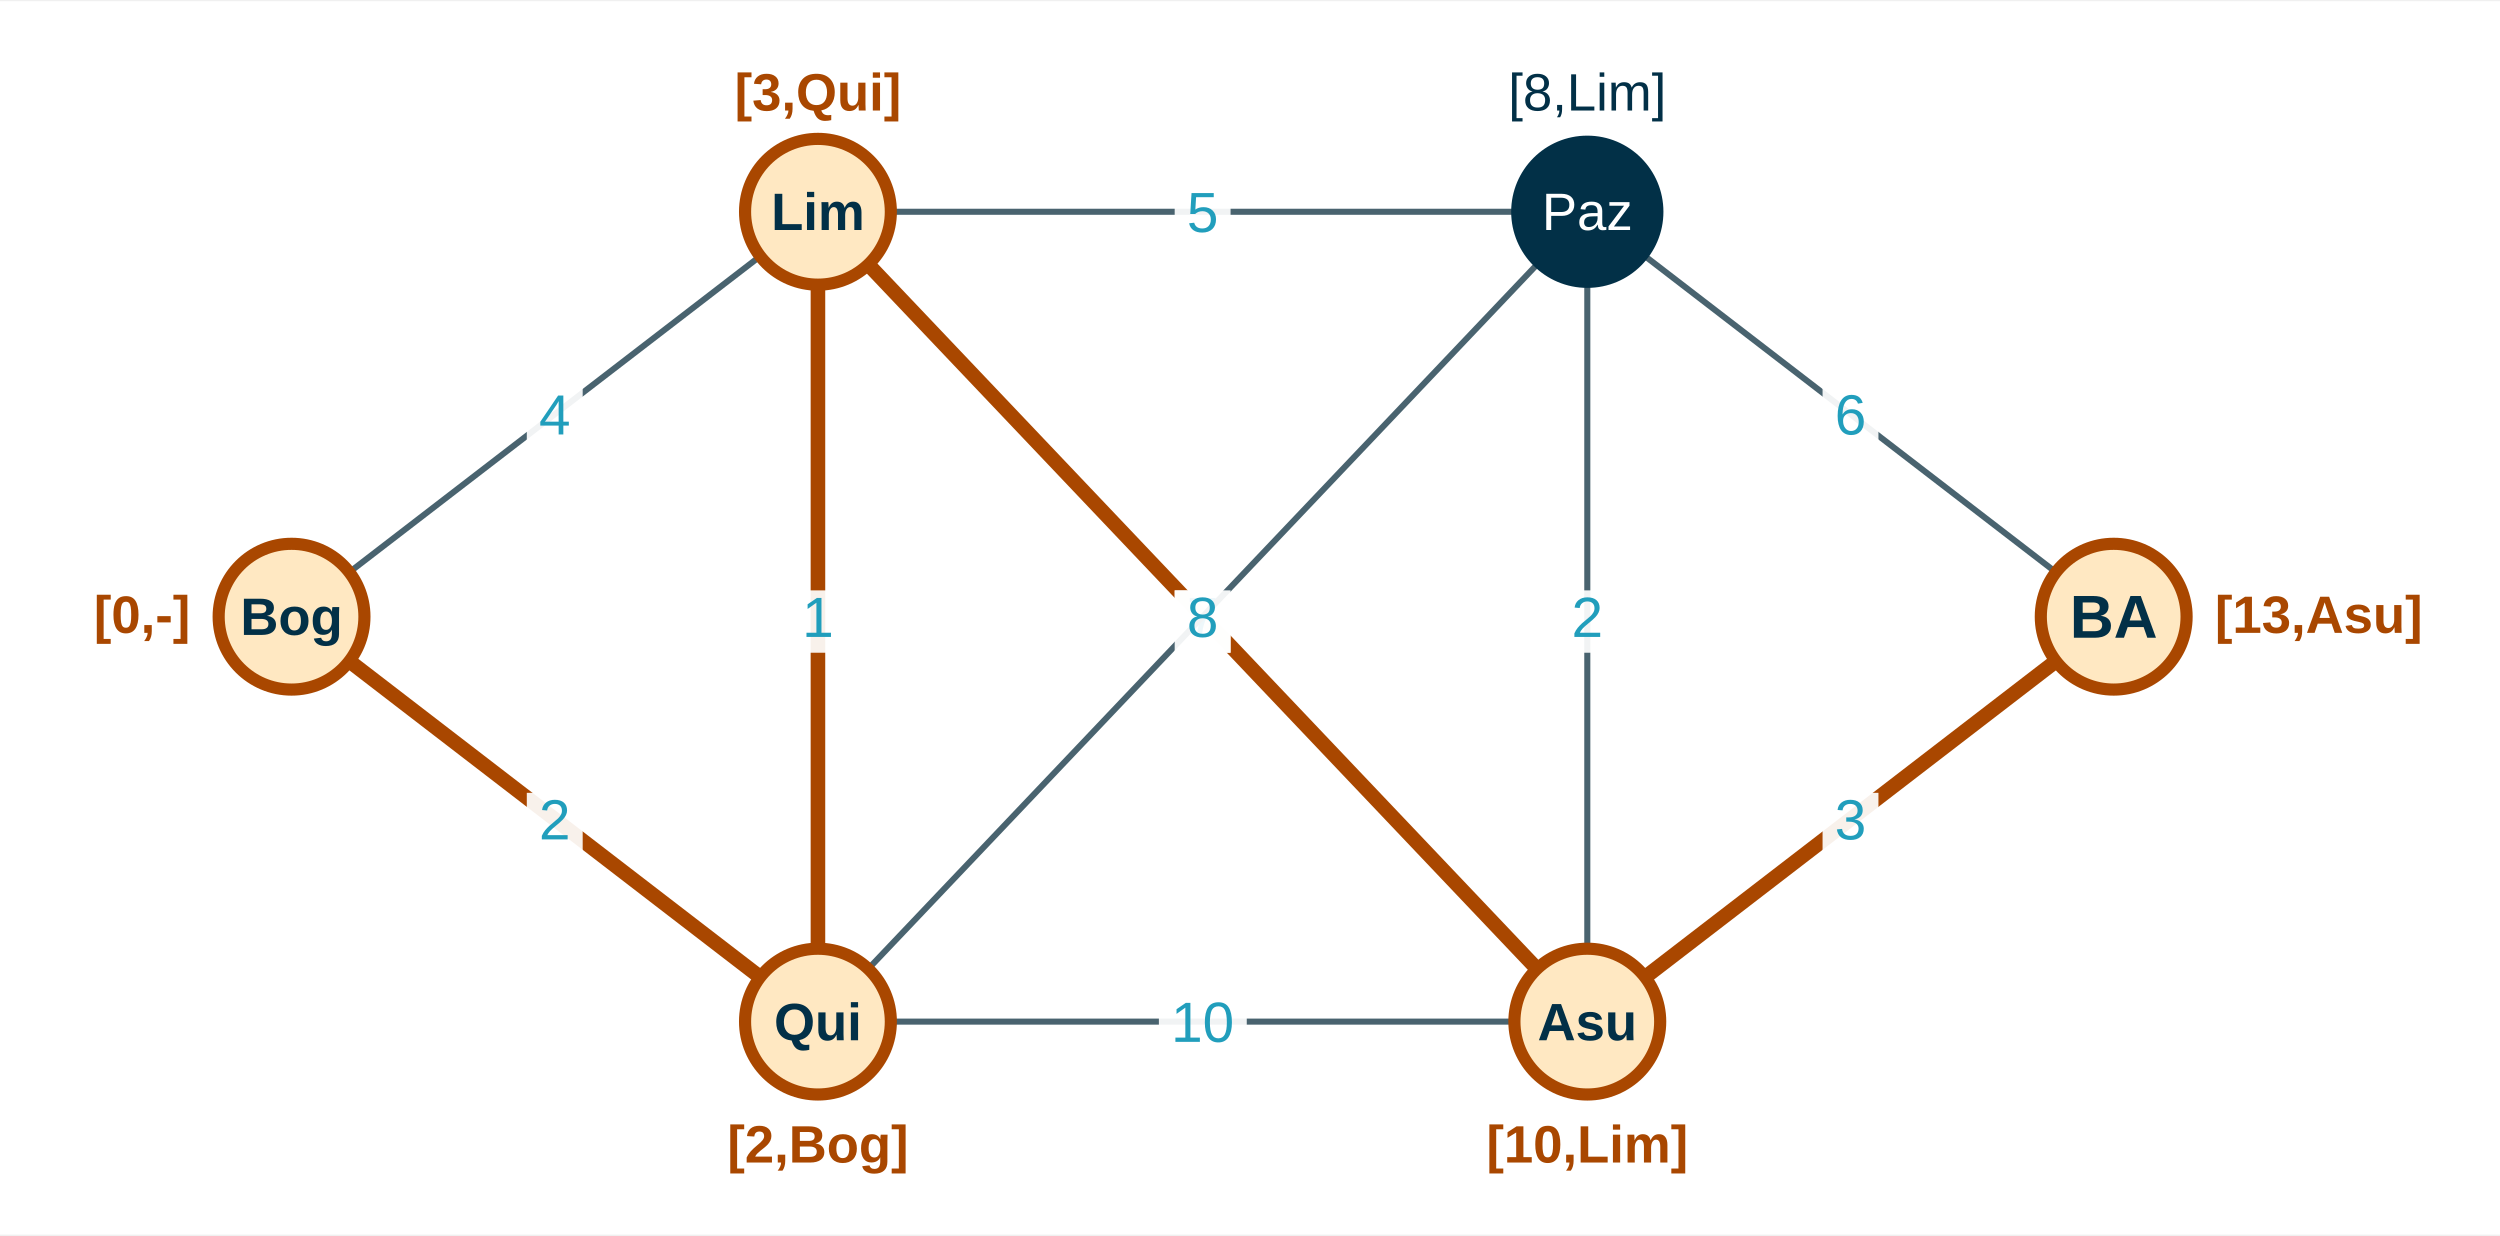
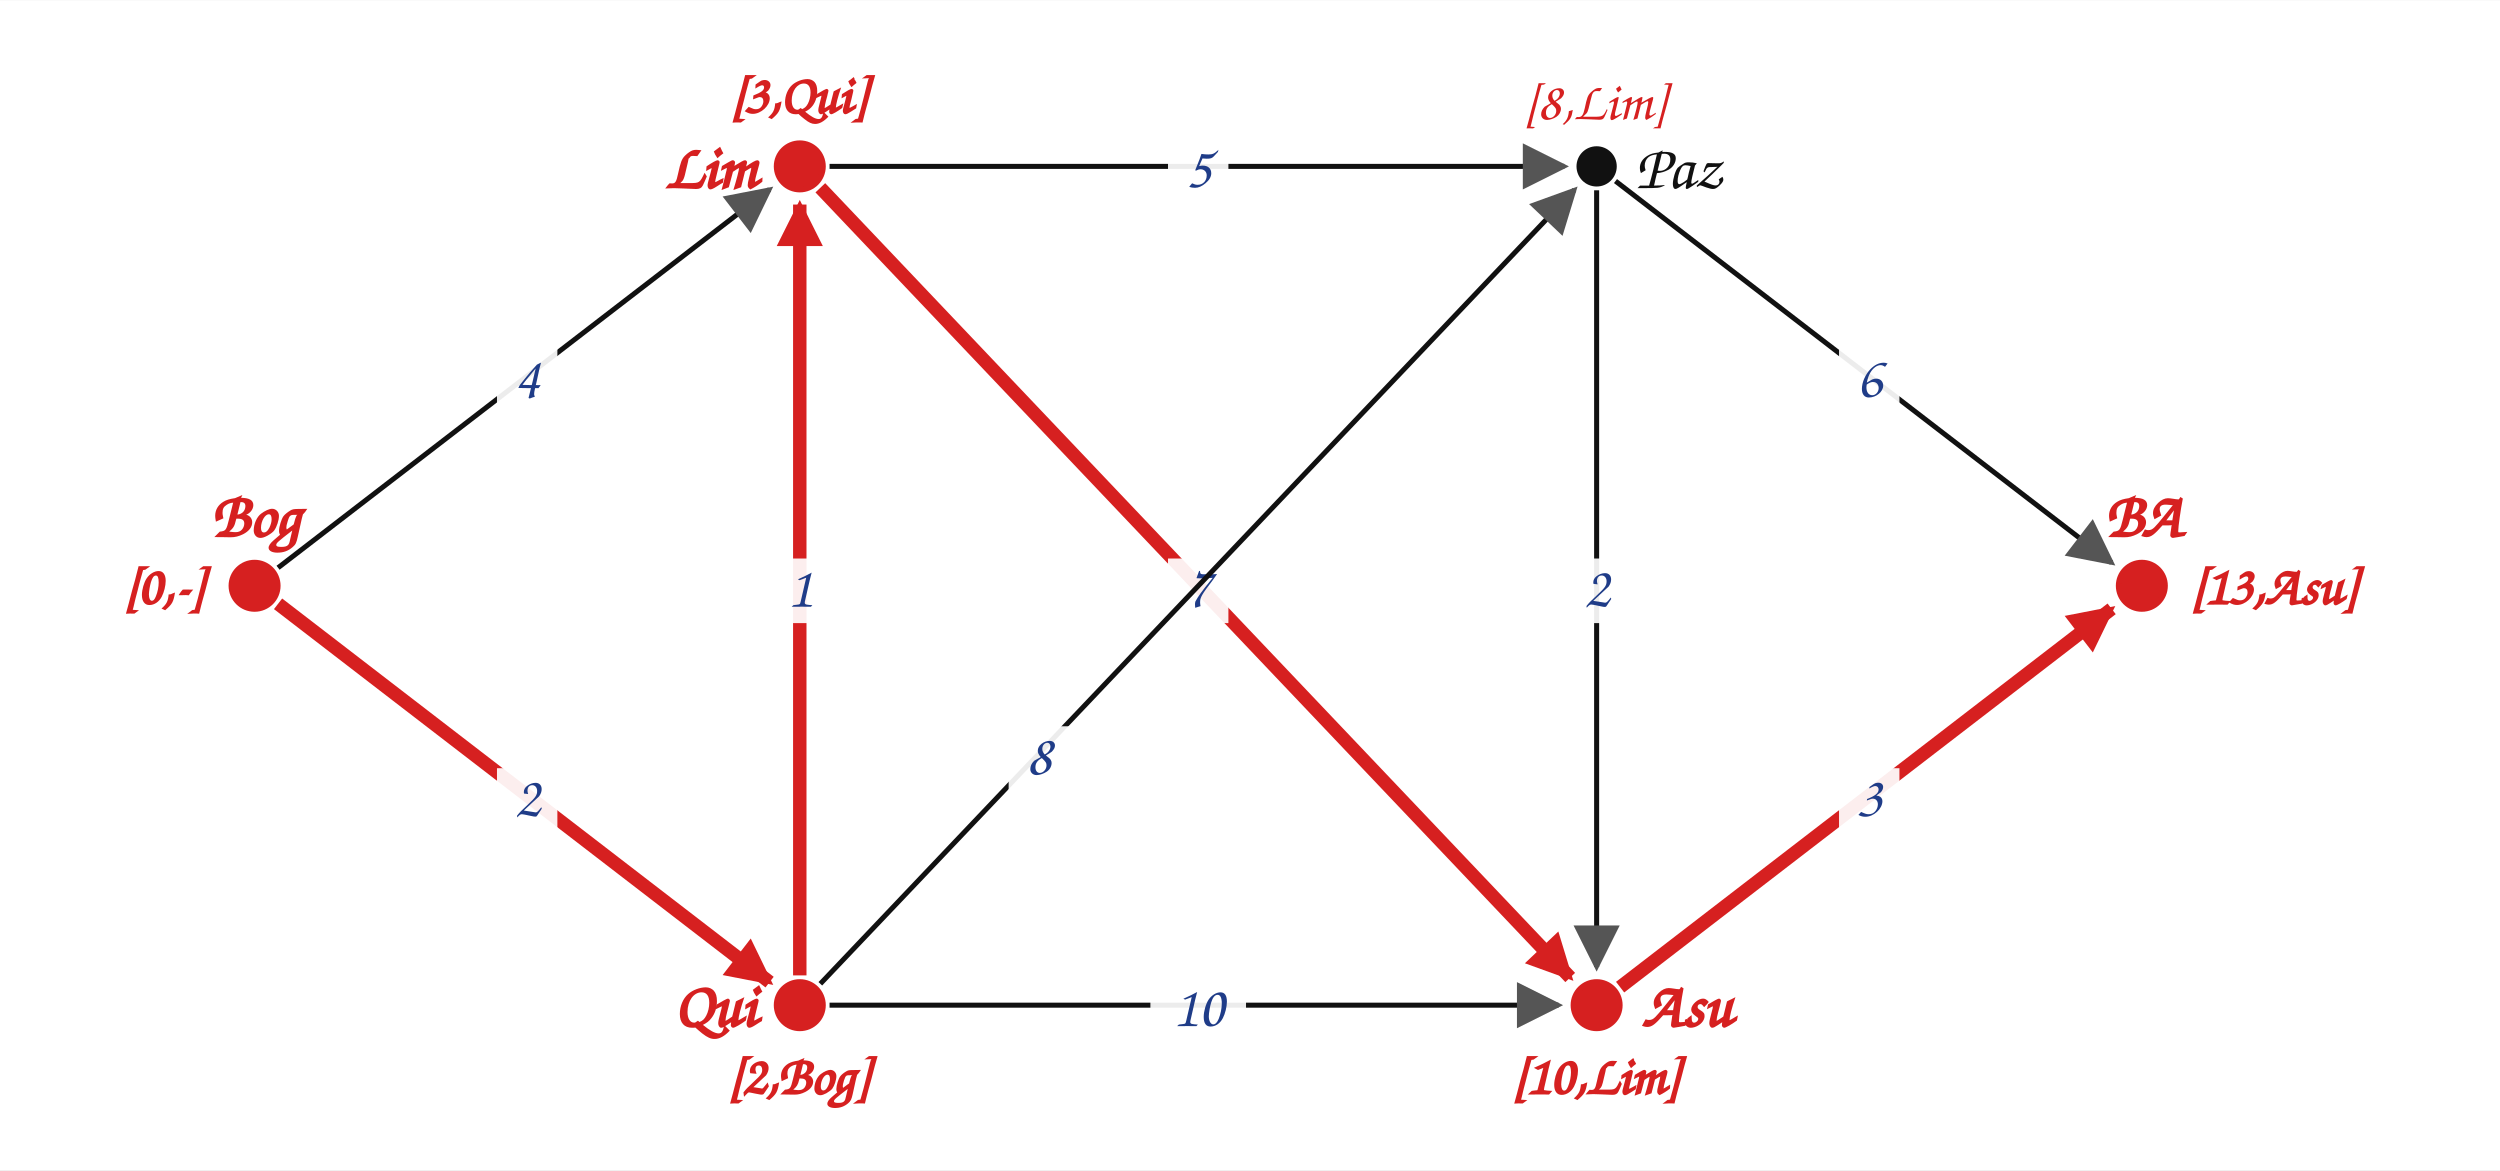
- <svg xmlns="http://www.w3.org/2000/svg" width="617" height="305" viewBox="-72.0 -52.0 617.4 304.6" font-family="Plus Jakarta Sans, Arial, sans-serif">
+ <svg xmlns="http://www.w3.org/2000/svg" width="596" height="279" viewBox="-60.7 -39.6 596.1 278.9" font-family="'Comic Sans MS', 'Comic Neue', 'Comic Relief', 'Chalkboard SE', cursive">
  <defs>
    <marker id="arr-plain" viewBox="0 0 10 10" refX="9" refY="5" markerWidth="11" markerHeight="11" markerUnits="userSpaceOnUse" orient="auto-start-reverse">
-       <path d="M0,0 L10,5 L0,10 z" fill="#49636f" />
+       <path d="M0,0 L10,5 L0,10 z" fill="#555555" />
    </marker>
    <marker id="arr-tree" viewBox="0 0 10 10" refX="9" refY="5" markerWidth="11" markerHeight="11" markerUnits="userSpaceOnUse" orient="auto-start-reverse">
-       <path d="M0,0 L10,5 L0,10 z" fill="#219ebc" />
+       <path d="M0,0 L10,5 L0,10 z" fill="#1f3c88" />
    </marker>
    <marker id="arr-new" viewBox="0 0 10 10" refX="9" refY="5" markerWidth="11" markerHeight="11" markerUnits="userSpaceOnUse" orient="auto-start-reverse">
-       <path d="M0,0 L10,5 L0,10 z" fill="#a94700" />
+       <path d="M0,0 L10,5 L0,10 z" fill="#d62020" />
    </marker>
    <marker id="arr-dim" viewBox="0 0 10 10" refX="9" refY="5" markerWidth="11" markerHeight="11" markerUnits="userSpaceOnUse" orient="auto-start-reverse">
-       <path d="M0,0 L10,5 L0,10 z" fill="#c9d3d8" />
+       <path d="M0,0 L10,5 L0,10 z" fill="#cfcfcf" />
    </marker>
    <marker id="arr-cand" viewBox="0 0 10 10" refX="9" refY="5" markerWidth="11" markerHeight="11" markerUnits="userSpaceOnUse" orient="auto-start-reverse">
-       <path d="M0,0 L10,5 L0,10 z" fill="#fb8500" />
+       <path d="M0,0 L10,5 L0,10 z" fill="#e08a00" />
    </marker>
    <marker id="arr-reject" viewBox="0 0 10 10" refX="9" refY="5" markerWidth="11" markerHeight="11" markerUnits="userSpaceOnUse" orient="auto-start-reverse">
-       <path d="M0,0 L10,5 L0,10 z" fill="#c0392b" />
+       <path d="M0,0 L10,5 L0,10 z" fill="#d62020" />
    </marker>
    <marker id="arr-back" viewBox="0 0 10 10" refX="9" refY="5" markerWidth="11" markerHeight="11" markerUnits="userSpaceOnUse" orient="auto-start-reverse">
-       <path d="M0,0 L10,5 L0,10 z" fill="#49636f" />
+       <path d="M0,0 L10,5 L0,10 z" fill="#555555" />
    </marker>
    <marker id="arr-ghost" viewBox="0 0 10 10" refX="9" refY="5" markerWidth="11" markerHeight="11" markerUnits="userSpaceOnUse" orient="auto-start-reverse">
-       <path d="M0,0 L10,5 L0,10 z" fill="#c9d3d8" />
+       <path d="M0,0 L10,5 L0,10 z" fill="#cfcfcf" />
    </marker>
  </defs>
-   <rect x="-72.0" y="-52.0" width="617.4" height="304.6" fill="#ffffff" />
-   <line x1="14.3" y1="89.0" x2="115.7" y2="11.0" stroke="#49636f" stroke-width="1.5" />
-   <rect x="58.1" y="43.5" width="13.8" height="15.4" fill="#ffffff" fill-opacity="0.92" />
-   <text x="65.0" y="55.0" font-size="14" fill="#219ebc" text-anchor="middle">4</text>
-   <line x1="14.3" y1="111.0" x2="115.7" y2="189.0" stroke="#a94700" stroke-width="3.6" />
-   <rect x="58.1" y="143.5" width="13.8" height="15.4" fill="#ffffff" fill-opacity="0.92" />
-   <text x="65.0" y="155.0" font-size="14" fill="#219ebc" text-anchor="middle">2</text>
-   <line x1="130.0" y1="18.0" x2="130.0" y2="182.0" stroke="#a94700" stroke-width="3.6" />
-   <rect x="123.1" y="93.5" width="13.8" height="15.4" fill="#ffffff" fill-opacity="0.92" />
-   <text x="130.0" y="105.0" font-size="14" fill="#219ebc" text-anchor="middle">1</text>
-   <line x1="148.0" y1="0.0" x2="302.0" y2="0.0" stroke="#49636f" stroke-width="1.5" />
-   <rect x="218.1" y="-6.5" width="13.8" height="15.4" fill="#ffffff" fill-opacity="0.92" />
-   <text x="225.0" y="5.0" font-size="14" fill="#219ebc" text-anchor="middle">5</text>
-   <line x1="142.4" y1="13.0" x2="307.6" y2="187.0" stroke="#a94700" stroke-width="3.6" />
-   <rect x="218.1" y="93.5" width="13.8" height="15.4" fill="#ffffff" fill-opacity="0.92" />
-   <text x="225.0" y="105.0" font-size="14" fill="#219ebc" text-anchor="middle">7</text>
-   <line x1="142.4" y1="187.0" x2="307.6" y2="13.0" stroke="#49636f" stroke-width="1.5" />
-   <rect x="218.1" y="93.5" width="13.8" height="15.4" fill="#ffffff" fill-opacity="0.92" />
-   <text x="225.0" y="105.0" font-size="14" fill="#219ebc" text-anchor="middle">8</text>
-   <line x1="148.0" y1="200.0" x2="302.0" y2="200.0" stroke="#49636f" stroke-width="1.5" />
-   <rect x="214.2" y="193.5" width="21.7" height="15.4" fill="#ffffff" fill-opacity="0.92" />
-   <text x="225.0" y="205.0" font-size="14" fill="#219ebc" text-anchor="middle">10</text>
-   <line x1="320.0" y1="18.0" x2="320.0" y2="182.0" stroke="#49636f" stroke-width="1.5" />
-   <rect x="313.1" y="93.5" width="13.8" height="15.4" fill="#ffffff" fill-opacity="0.92" />
-   <text x="320.0" y="105.0" font-size="14" fill="#219ebc" text-anchor="middle">2</text>
-   <line x1="334.3" y1="11.0" x2="435.7" y2="89.0" stroke="#49636f" stroke-width="1.5" />
-   <rect x="378.1" y="43.5" width="13.8" height="15.4" fill="#ffffff" fill-opacity="0.92" />
-   <text x="385.0" y="55.0" font-size="14" fill="#219ebc" text-anchor="middle">6</text>
-   <line x1="334.3" y1="189.0" x2="435.7" y2="111.0" stroke="#a94700" stroke-width="3.6" />
-   <rect x="378.1" y="143.5" width="13.8" height="15.4" fill="#ffffff" fill-opacity="0.92" />
-   <text x="385.0" y="155.0" font-size="14" fill="#219ebc" text-anchor="middle">3</text>
-   <circle cx="0.0" cy="100.0" r="18" fill="#ffe8c2" stroke="#a94700" stroke-width="3.0" />
-   <text x="0.0" y="104.5" font-size="13" fill="#023047" text-anchor="middle" font-weight="bold">Bog</text>
-   <text x="-25.0" y="104.0" font-size="13" fill="#a94700" text-anchor="end" font-weight="bold">[0,-]</text>
-   <circle cx="130.0" cy="0.0" r="18" fill="#ffe8c2" stroke="#a94700" stroke-width="3.0" />
-   <text x="130.0" y="4.5" font-size="13" fill="#023047" text-anchor="middle" font-weight="bold">Lim</text>
-   <text x="130.0" y="-25.0" font-size="13" fill="#a94700" text-anchor="middle" font-weight="bold">[3,Qui]</text>
-   <circle cx="130.0" cy="200.0" r="18" fill="#ffe8c2" stroke="#a94700" stroke-width="3.0" />
-   <text x="130.0" y="204.6" font-size="13" fill="#023047" text-anchor="middle" font-weight="bold">Qui</text>
-   <text x="130.0" y="234.8" font-size="13" fill="#a94700" text-anchor="middle" font-weight="bold">[2,Bog]</text>
-   <circle cx="320.0" cy="0.0" r="18" fill="#023047" stroke="#023047" stroke-width="1.6" />
-   <text x="320.0" y="4.5" font-size="13" fill="#ffffff" text-anchor="middle">Paz</text>
-   <text x="320.0" y="-25.0" font-size="13" fill="#023047" text-anchor="middle">[8,Lim]</text>
-   <circle cx="320.0" cy="200.0" r="18" fill="#ffe8c2" stroke="#a94700" stroke-width="3.0" />
-   <text x="320.0" y="204.6" font-size="13" fill="#023047" text-anchor="middle" font-weight="bold">Asu</text>
-   <text x="320.0" y="234.8" font-size="13" fill="#a94700" text-anchor="middle" font-weight="bold">[10,Lim]</text>
-   <circle cx="450.0" cy="100.0" r="18" fill="#ffe8c2" stroke="#a94700" stroke-width="3.0" />
-   <text x="450.0" y="105.2" font-size="15" fill="#023047" text-anchor="middle" font-weight="bold">BA</text>
-   <text x="475.0" y="104.0" font-size="13" fill="#a94700" text-anchor="start" font-weight="bold">[13,Asu]</text>
+   <rect x="-60.7" y="-39.6" width="596.1" height="278.9" fill="#ffffff" />
+   <line x1="5.6" y1="95.7" x2="122.8" y2="5.5" stroke="#111111" stroke-width="1.2" marker-end="url(#arr-plain)" />
+   <rect x="57.8" y="43.5" width="14.4" height="15.4" fill="#ffffff" fill-opacity="0.92" />
+   <text x="65.0" y="55.0" font-size="14" fill="#1f3c88" text-anchor="middle">4</text>
+   <line x1="5.6" y1="104.3" x2="122.8" y2="194.5" stroke="#d62020" stroke-width="3.2" marker-end="url(#arr-new)" />
+   <rect x="57.8" y="143.5" width="14.4" height="15.4" fill="#ffffff" fill-opacity="0.92" />
+   <text x="65.0" y="155.0" font-size="14" fill="#1f3c88" text-anchor="middle">2</text>
+   <line x1="130.0" y1="192.9" x2="130.0" y2="9.1" stroke="#d62020" stroke-width="3.2" marker-end="url(#arr-new)" />
+   <rect x="122.8" y="93.5" width="14.4" height="15.4" fill="#ffffff" fill-opacity="0.92" />
+   <text x="130.0" y="105.0" font-size="14" fill="#1f3c88" text-anchor="middle">1</text>
+   <line x1="137.1" y1="0.0" x2="312.3" y2="0.0" stroke="#111111" stroke-width="1.2" marker-end="url(#arr-plain)" />
+   <rect x="217.8" y="-6.5" width="14.4" height="15.4" fill="#ffffff" fill-opacity="0.92" />
+   <text x="225.0" y="5.0" font-size="14" fill="#1f3c88" text-anchor="middle">5</text>
+   <line x1="134.9" y1="5.1" x2="313.7" y2="193.4" stroke="#d62020" stroke-width="3.2" marker-end="url(#arr-new)" />
+   <rect x="217.8" y="93.5" width="14.4" height="15.4" fill="#ffffff" fill-opacity="0.92" />
+   <text x="225.0" y="105.0" font-size="14" fill="#1f3c88" text-anchor="middle">7</text>
+   <line x1="134.9" y1="194.9" x2="314.7" y2="5.6" stroke="#111111" stroke-width="1.2" marker-end="url(#arr-plain)" />
+   <rect x="179.8" y="133.5" width="14.4" height="15.4" fill="#ffffff" fill-opacity="0.92" />
+   <text x="187.0" y="145.0" font-size="14" fill="#1f3c88" text-anchor="middle">8</text>
+   <line x1="137.1" y1="200.0" x2="310.9" y2="200.0" stroke="#111111" stroke-width="1.2" marker-end="url(#arr-plain)" />
+   <rect x="213.6" y="193.5" width="22.8" height="15.4" fill="#ffffff" fill-opacity="0.92" />
+   <text x="225.0" y="205.0" font-size="14" fill="#1f3c88" text-anchor="middle">10</text>
+   <line x1="320.0" y1="5.7" x2="320.0" y2="190.9" stroke="#111111" stroke-width="1.2" marker-end="url(#arr-plain)" />
+   <rect x="312.8" y="93.5" width="14.4" height="15.4" fill="#ffffff" fill-opacity="0.92" />
+   <text x="320.0" y="105.0" font-size="14" fill="#1f3c88" text-anchor="middle">2</text>
+   <line x1="324.5" y1="3.5" x2="442.8" y2="94.5" stroke="#111111" stroke-width="1.2" marker-end="url(#arr-plain)" />
+   <rect x="377.8" y="43.5" width="14.4" height="15.4" fill="#ffffff" fill-opacity="0.92" />
+   <text x="385.0" y="55.0" font-size="14" fill="#1f3c88" text-anchor="middle">6</text>
+   <line x1="325.6" y1="195.7" x2="442.8" y2="105.5" stroke="#d62020" stroke-width="3.2" marker-end="url(#arr-new)" />
+   <rect x="377.8" y="143.5" width="14.4" height="15.4" fill="#ffffff" fill-opacity="0.92" />
+   <text x="385.0" y="155.0" font-size="14" fill="#1f3c88" text-anchor="middle">3</text>
+   <circle cx="0.0" cy="100.0" r="5.6" fill="#d62020" stroke="#d62020" stroke-width="1.2" />
+   <text x="0.0" y="88.4" font-size="15" fill="#d62020" text-anchor="middle" font-weight="bold">Bog</text>
+   <text x="-11.6" y="104.5" font-size="13" fill="#d62020" text-anchor="end" font-weight="bold">[0,-]</text>
+   <circle cx="130.0" cy="0.0" r="5.6" fill="#d62020" stroke="#d62020" stroke-width="1.2" />
+   <text x="119.4" y="5.3" font-size="15" fill="#d62020" text-anchor="end" font-weight="bold">Lim</text>
+   <text x="130.0" y="-12.6" font-size="13" fill="#d62020" text-anchor="middle" font-weight="bold">[3,Qui]</text>
+   <circle cx="130.0" cy="200.0" r="5.6" fill="#d62020" stroke="#d62020" stroke-width="1.2" />
+   <text x="119.4" y="205.2" font-size="15" fill="#d62020" text-anchor="end" font-weight="bold">Qui</text>
+   <text x="130.0" y="221.3" font-size="13" fill="#d62020" text-anchor="middle" font-weight="bold">[2,Bog]</text>
+   <circle cx="320.0" cy="0.0" r="4.2" fill="#111111" stroke="#111111" stroke-width="1.2" />
+   <text x="329.2" y="5.2" font-size="15" fill="#111111" text-anchor="start">Paz</text>
+   <text x="320.0" y="-11.2" font-size="13" fill="#d62020" text-anchor="middle">[8,Lim]</text>
+   <circle cx="320.0" cy="200.0" r="5.6" fill="#d62020" stroke="#d62020" stroke-width="1.2" />
+   <text x="330.6" y="205.2" font-size="15" fill="#d62020" text-anchor="start" font-weight="bold">Asu</text>
+   <text x="320.0" y="221.3" font-size="13" fill="#d62020" text-anchor="middle" font-weight="bold">[10,Lim]</text>
+   <circle cx="450.0" cy="100.0" r="5.6" fill="#d62020" stroke="#d62020" stroke-width="1.2" />
+   <text x="450.0" y="88.4" font-size="15" fill="#d62020" text-anchor="middle" font-weight="bold">BA</text>
+   <text x="461.6" y="104.5" font-size="13" fill="#d62020" text-anchor="start" font-weight="bold">[13,Asu]</text>
</svg>
